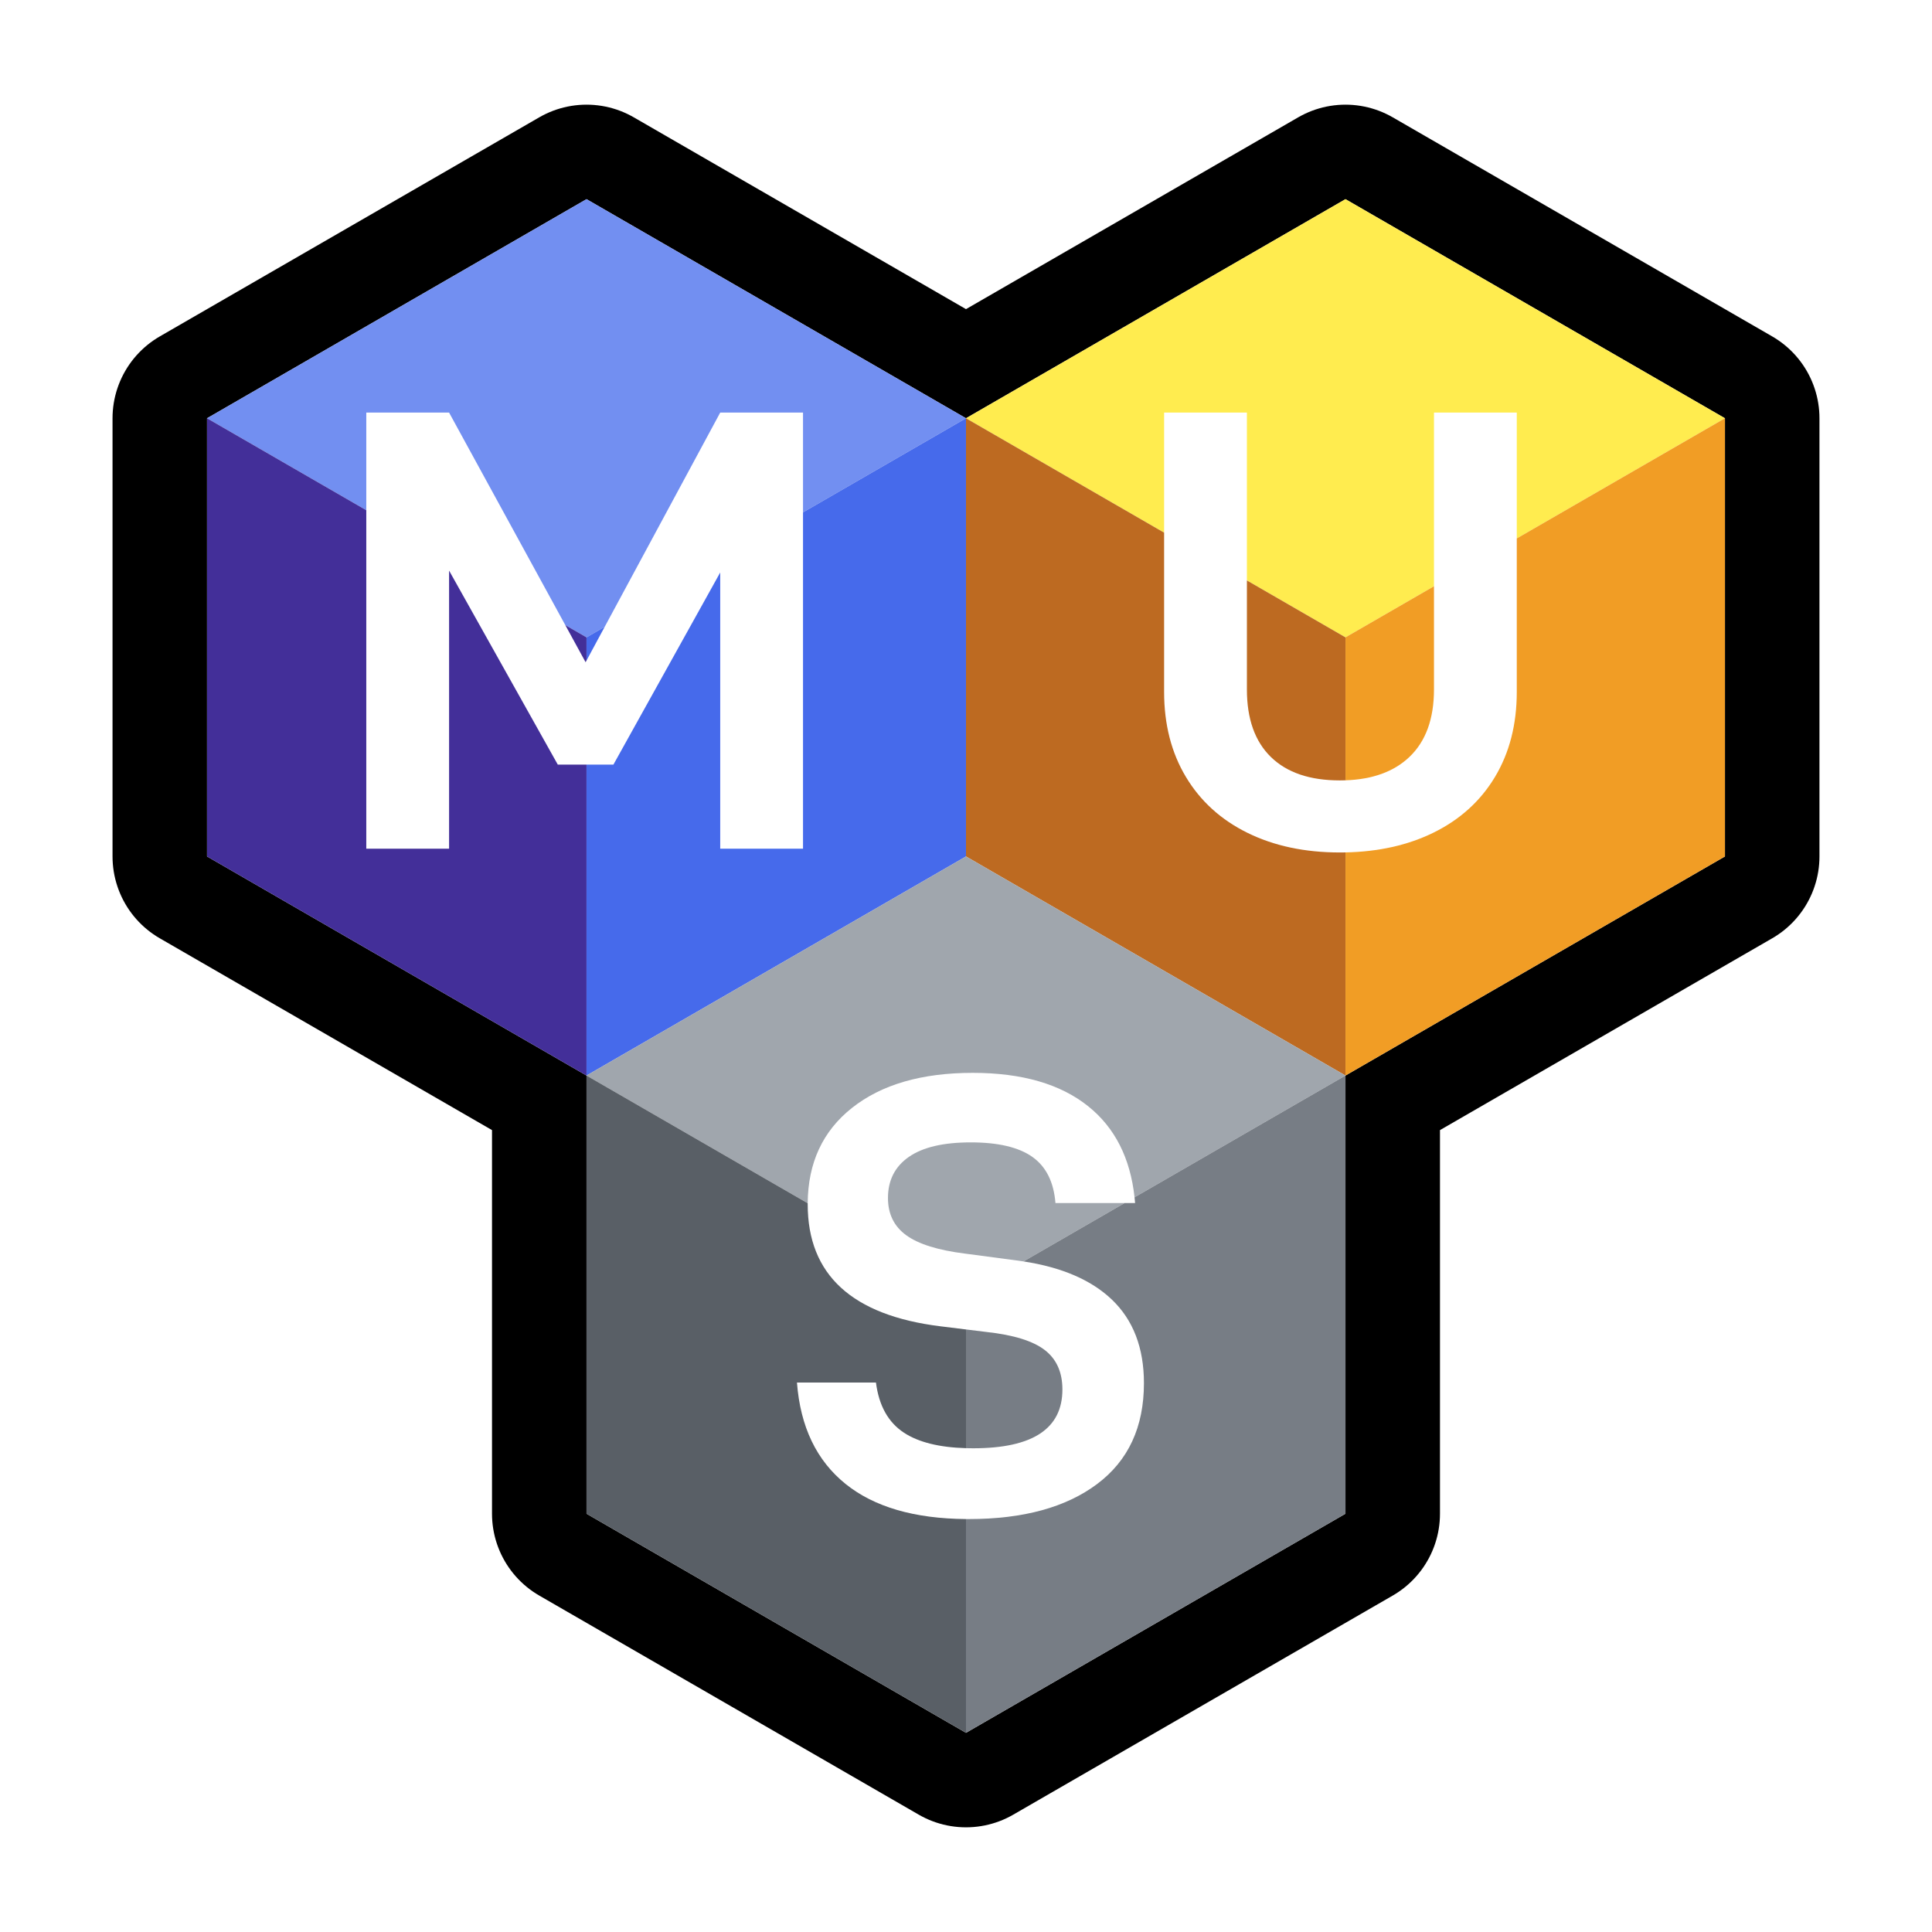
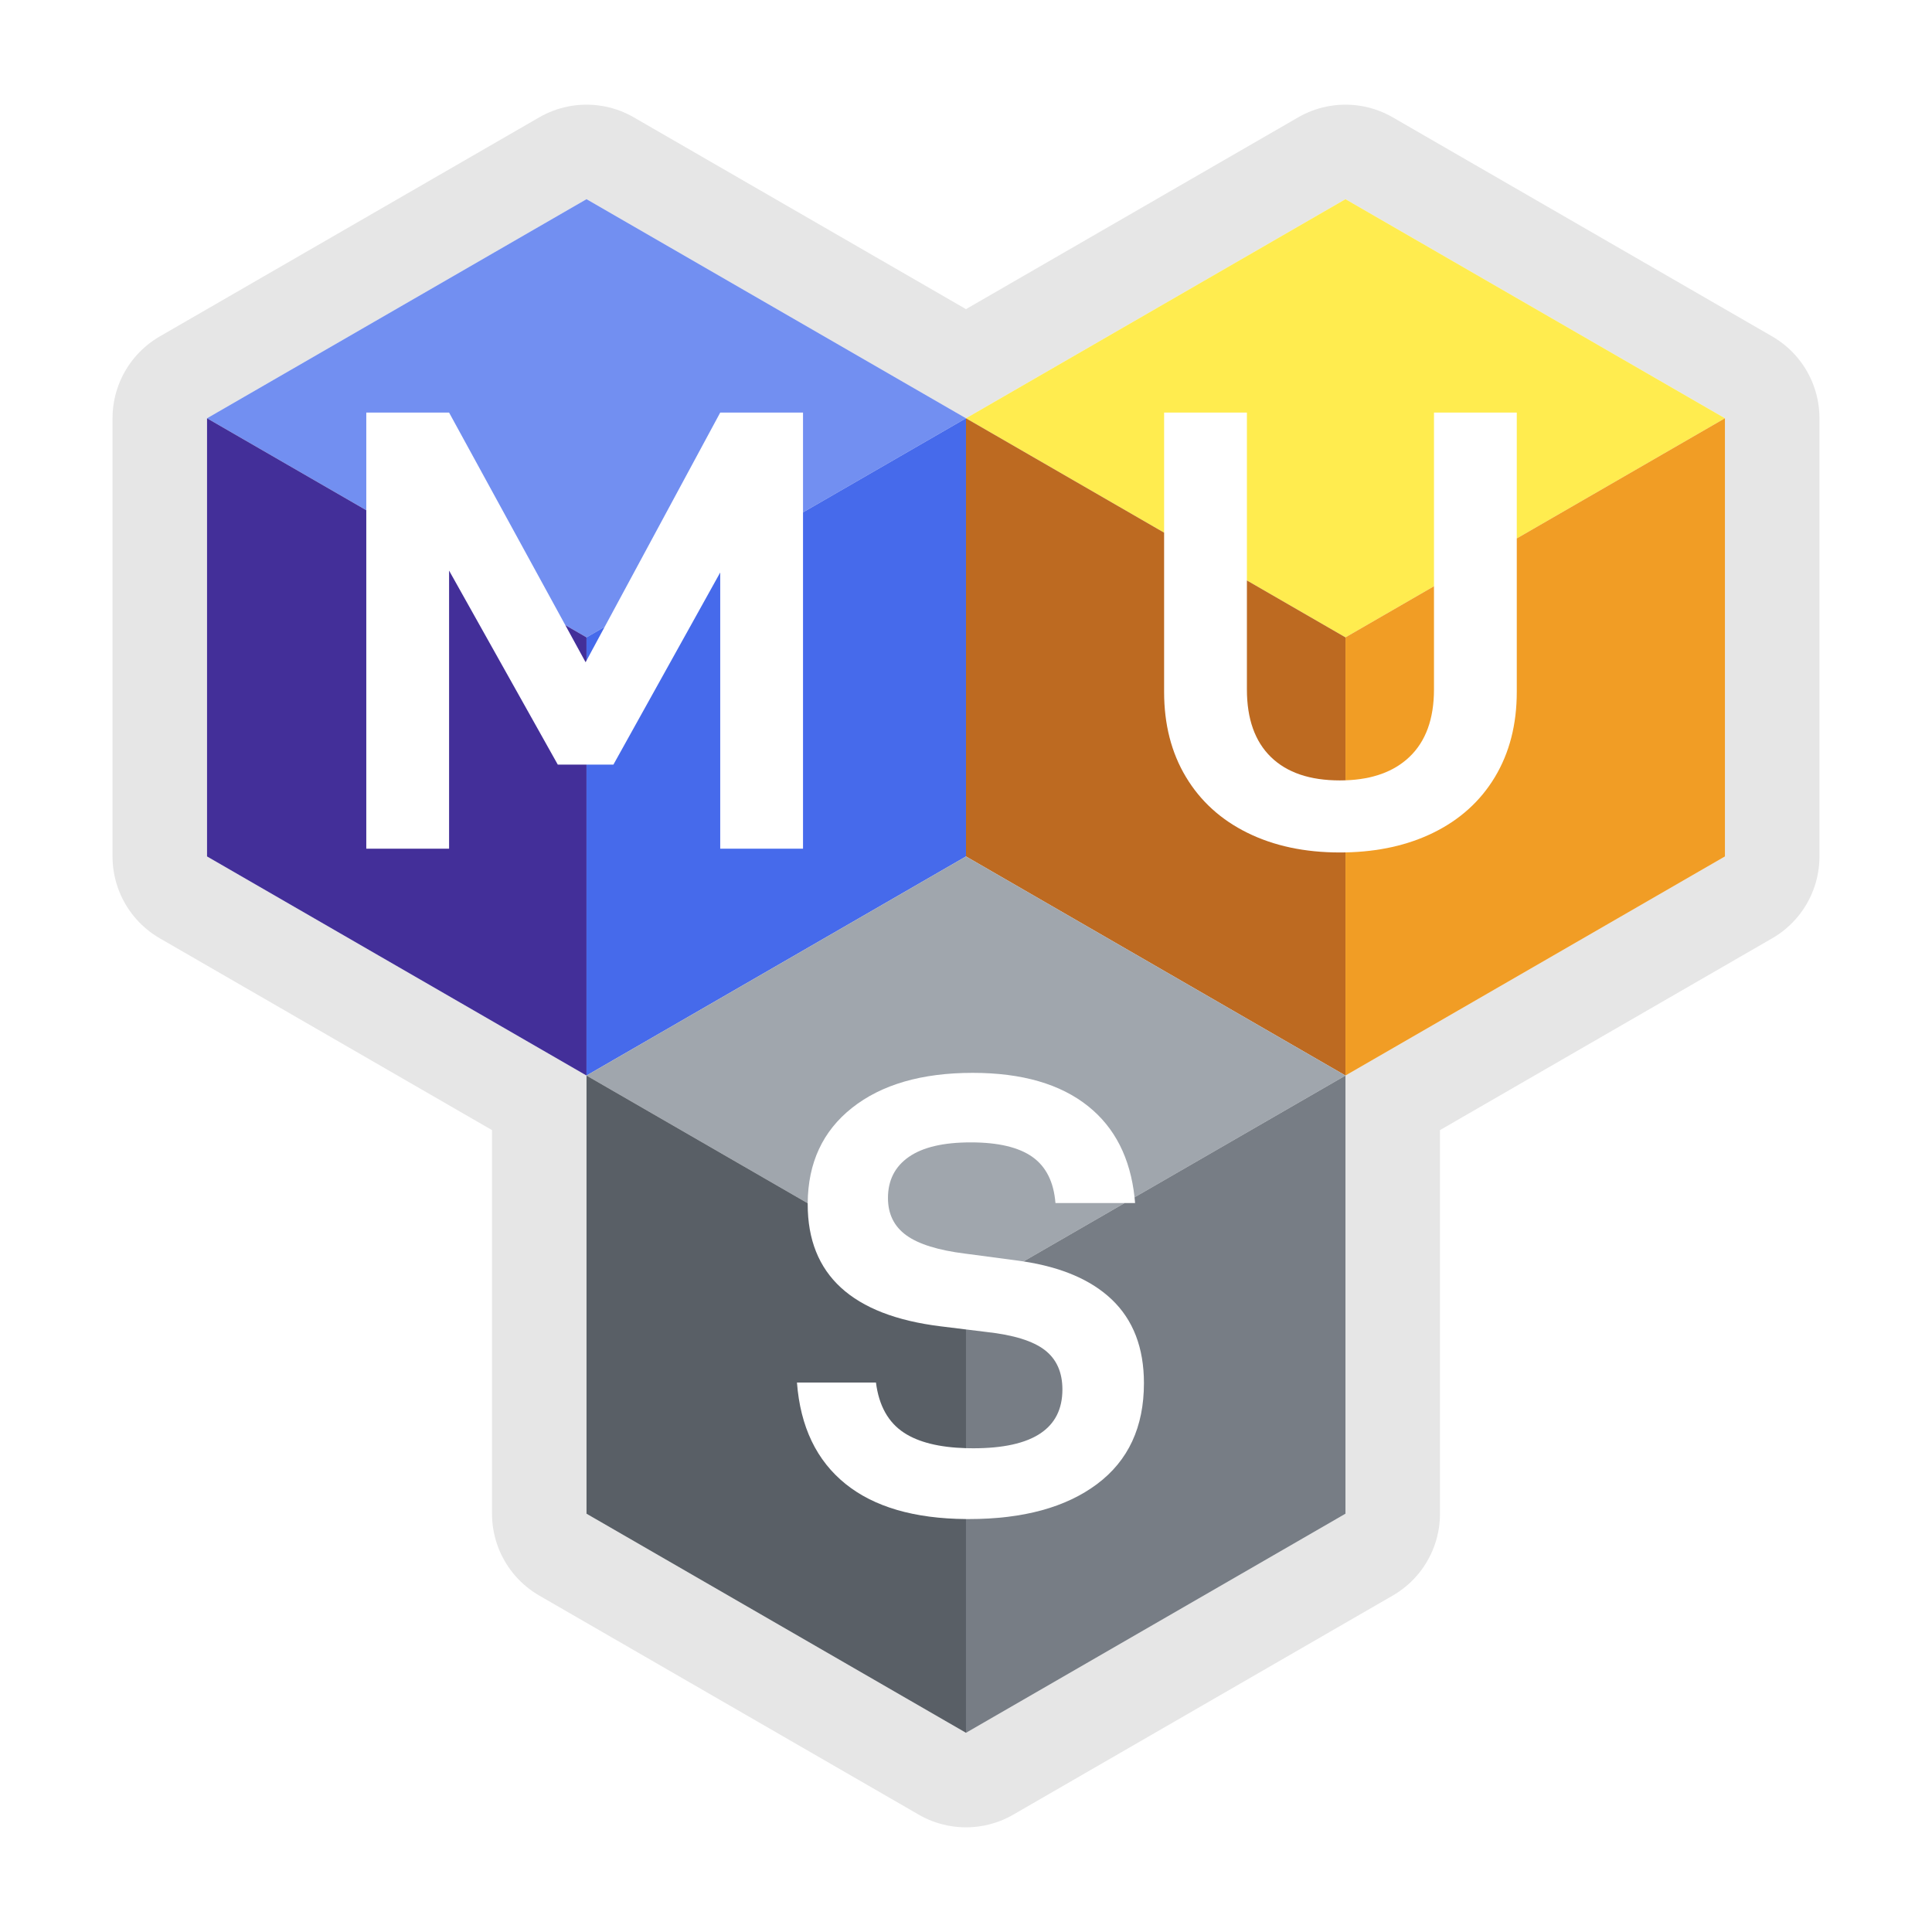
<svg xmlns="http://www.w3.org/2000/svg" xmlns:ns1="https://www.affinity.studio/" width="100%" height="100%" viewBox="0 0 1063 1063" version="1.1" xml:space="preserve" style="fill-rule:evenodd;clip-rule:evenodd;stroke-linejoin:round;stroke-miterlimit:2;">
  <rect x="0" y="0" width="1062.992" height="1062.992" style="fill:#ffffff;" />
  <defs>
    <clipPath id="outline-outside" clipPathUnits="userSpaceOnUse">
      <path d="M0 0 H1062.992 V1062.992 H0 Z M322.705 109.586 L531.496 230.132 L740.287 109.586 L949.078 230.132 L949.078 471.224 L740.287 591.769 L740.287 832.861 L531.496 953.407 L322.705 832.861 L322.705 591.769 L113.913 471.224 L113.913 230.132 Z" fill-rule="evenodd" clip-rule="evenodd" />
    </clipPath>
  </defs>
-   <path d="M322.705 109.586 L531.496 230.132 L740.287 109.586 L949.078 230.132 L949.078 471.224 L740.287 591.769 L740.287 832.861 L531.496 953.407 L322.705 832.861 L322.705 591.769 L113.913 471.224 L113.913 230.132 Z" fill="none" stroke="#000000" stroke-width="104" stroke-linejoin="round" clip-path="url(#outline-outside)" />
+   <path d="M322.705 109.586 L531.496 230.132 L740.287 109.586 L949.078 230.132 L949.078 471.224 L740.287 591.769 L740.287 832.861 L531.496 953.407 L322.705 832.861 L322.705 591.769 L113.913 471.224 L113.913 230.132 Z" fill="none" stroke="#E6E6E6" stroke-width="104" stroke-linejoin="round" clip-path="url(#outline-outside)" />
  <rect id="Plan-de-travail1" ns1:id="Plan de travail1" x="0" y="0" width="1062.992" height="1062.992" style="fill:none;" />
  <g>
    <g>
      <path d="M113.913,230.132l208.791,-120.546l208.791,120.546l-89.671,51.772l0,-54.9l-45.554,0l-63.582,117.91l-9.984,5.764l-11.671,-6.738l-63.945,-116.936l-45.554,0l0,53.717l-87.621,-50.588Z" style="fill:#728ff1;" />
      <path d="M322.705,350.677l-11.671,-6.738l11.168,20.422l0.503,-0.934l0,-12.751Z" style="fill:#432f99;" />
      <path d="M113.913,230.132l0,241.092l208.791,120.546l0,-171.073l-15.804,0l-59.812,-106.757l0,153.007l-45.554,0l0,-186.226l-87.621,-50.588Z" style="fill:#432f99;" />
      <path d="M332.689,344.913l-9.984,5.764l0,12.751l9.984,-18.515Z" style="fill:#466aeb;" />
      <path d="M322.705,591.769l208.791,-120.546l0,-241.092l-89.671,51.772l0,185.042l-45.554,0l0,-151.963l-58.768,105.714l-14.797,0l0,171.073Z" style="fill:#466aeb;" />
    </g>
    <g>
      <path d="M531.496,230.132l208.791,-120.546l208.791,120.546l-114.538,66.128l0,-69.257l-45.554,0l0,95.558l-48.699,28.117l-54.232,-31.311l0,-92.363l-45.554,0l0,66.062l-109.005,-62.934Z" style="fill:#ffec4f;" />
      <path d="M531.496,230.132l0,241.092l208.791,120.546l0,-122.768c-1.031,0.021 -2.069,0.031 -3.114,0.031c-19.242,0 -36.165,-3.593 -50.77,-10.78c-14.605,-7.187 -25.907,-17.445 -33.905,-30.775c-7.998,-13.33 -11.997,-28.921 -11.997,-46.771l0,-87.64l-109.005,-62.934Z" style="fill:#bd6a21;" />
      <path d="M740.287,350.677l-54.232,-31.311l0,59.948c0,16.228 4.405,28.631 13.214,37.208c8.809,8.578 21.444,12.866 37.904,12.866c1.053,0 2.091,-0.018 3.114,-0.053l0,-78.659Z" style="fill:#bd6a21;" />
      <path d="M740.287,591.769l208.791,-120.546l0,-241.092l-114.538,66.128l0,84.445c0,17.851 -3.999,33.441 -11.997,46.771c-7.998,13.33 -19.358,23.589 -34.079,30.775c-13.931,6.801 -29.99,10.384 -48.178,10.749l0,122.768Z" style="fill:#f19d25;" />
      <path d="M788.987,322.561l-48.699,28.117l0,78.659c14.962,-0.514 26.675,-4.785 35.137,-12.814c9.041,-8.578 13.562,-20.98 13.562,-37.208l0,-56.754Z" style="fill:#f19d25;" />
    </g>
    <g>
      <path d="M618.769,661.928l-55.626,32.116c-1.083,-0.167 -2.18,-0.324 -3.289,-0.471l-28.863,-3.825c-14.837,-1.855 -25.617,-5.216 -32.34,-10.085c-6.723,-4.868 -10.085,-11.707 -10.085,-20.517c0,-9.737 3.825,-17.271 11.475,-22.603c7.65,-5.332 19.01,-7.998 34.079,-7.998c15.069,0 26.37,2.666 33.905,7.998c7.534,5.332 11.765,13.794 12.693,25.385l38.051,0Z" style="fill:#a0a6ad;" />
      <path d="M322.705,591.769l208.791,-120.546l208.791,120.546l-116.051,67.002c-2.358,-21.642 -10.837,-38.325 -25.435,-50.048c-15.301,-12.287 -36.513,-18.43 -63.637,-18.43c-28.051,0 -50.191,6.433 -66.419,19.3c-16.086,12.754 -24.199,30.234 -24.34,52.441l-121.701,-70.264Z" style="fill:#a0a6ad;" />
      <path d="M322.705,591.769l0,241.092l208.791,120.546l0,-117.614c-28.446,-0.229 -50.522,-6.66 -66.228,-19.293c-15.996,-12.866 -24.922,-31.471 -26.776,-55.813l43.468,0c1.623,12.751 6.781,21.966 15.475,27.646c7.982,5.215 19.336,8.036 34.062,8.463l0,-65.323l-14.067,-1.734c-48.684,-6.028 -73.026,-28.399 -73.026,-67.114c0,-0.197 0.001,-0.394 0.002,-0.59l-121.701,-70.264Z" style="fill:#595f66;" />
      <path d="M531.496,796.795l0,-65.323l11.319,1.395c14.837,1.623 25.501,4.926 31.992,9.911c6.491,4.984 9.737,12.229 9.737,21.734c0,21.56 -16.344,32.34 -49.032,32.34c-1.365,0 -2.704,-0.019 -4.016,-0.057Z" style="fill:#777d85;" />
      <path d="M531.496,953.406l208.791,-120.546l0,-241.092l-116.051,67.002c0.113,1.041 0.213,2.093 0.298,3.157l-5.765,0l-55.626,32.116c21.104,3.249 37.278,10.221 48.524,20.915c11.823,11.244 17.735,26.602 17.735,46.076c0,24.11 -8.578,42.598 -25.733,55.465c-17.155,12.866 -40.686,19.3 -70.592,19.3c-0.529,0 -1.057,-0.002 -1.582,-0.006l0,117.614Z" style="fill:#777d85;" />
    </g>
  </g>
</svg>
